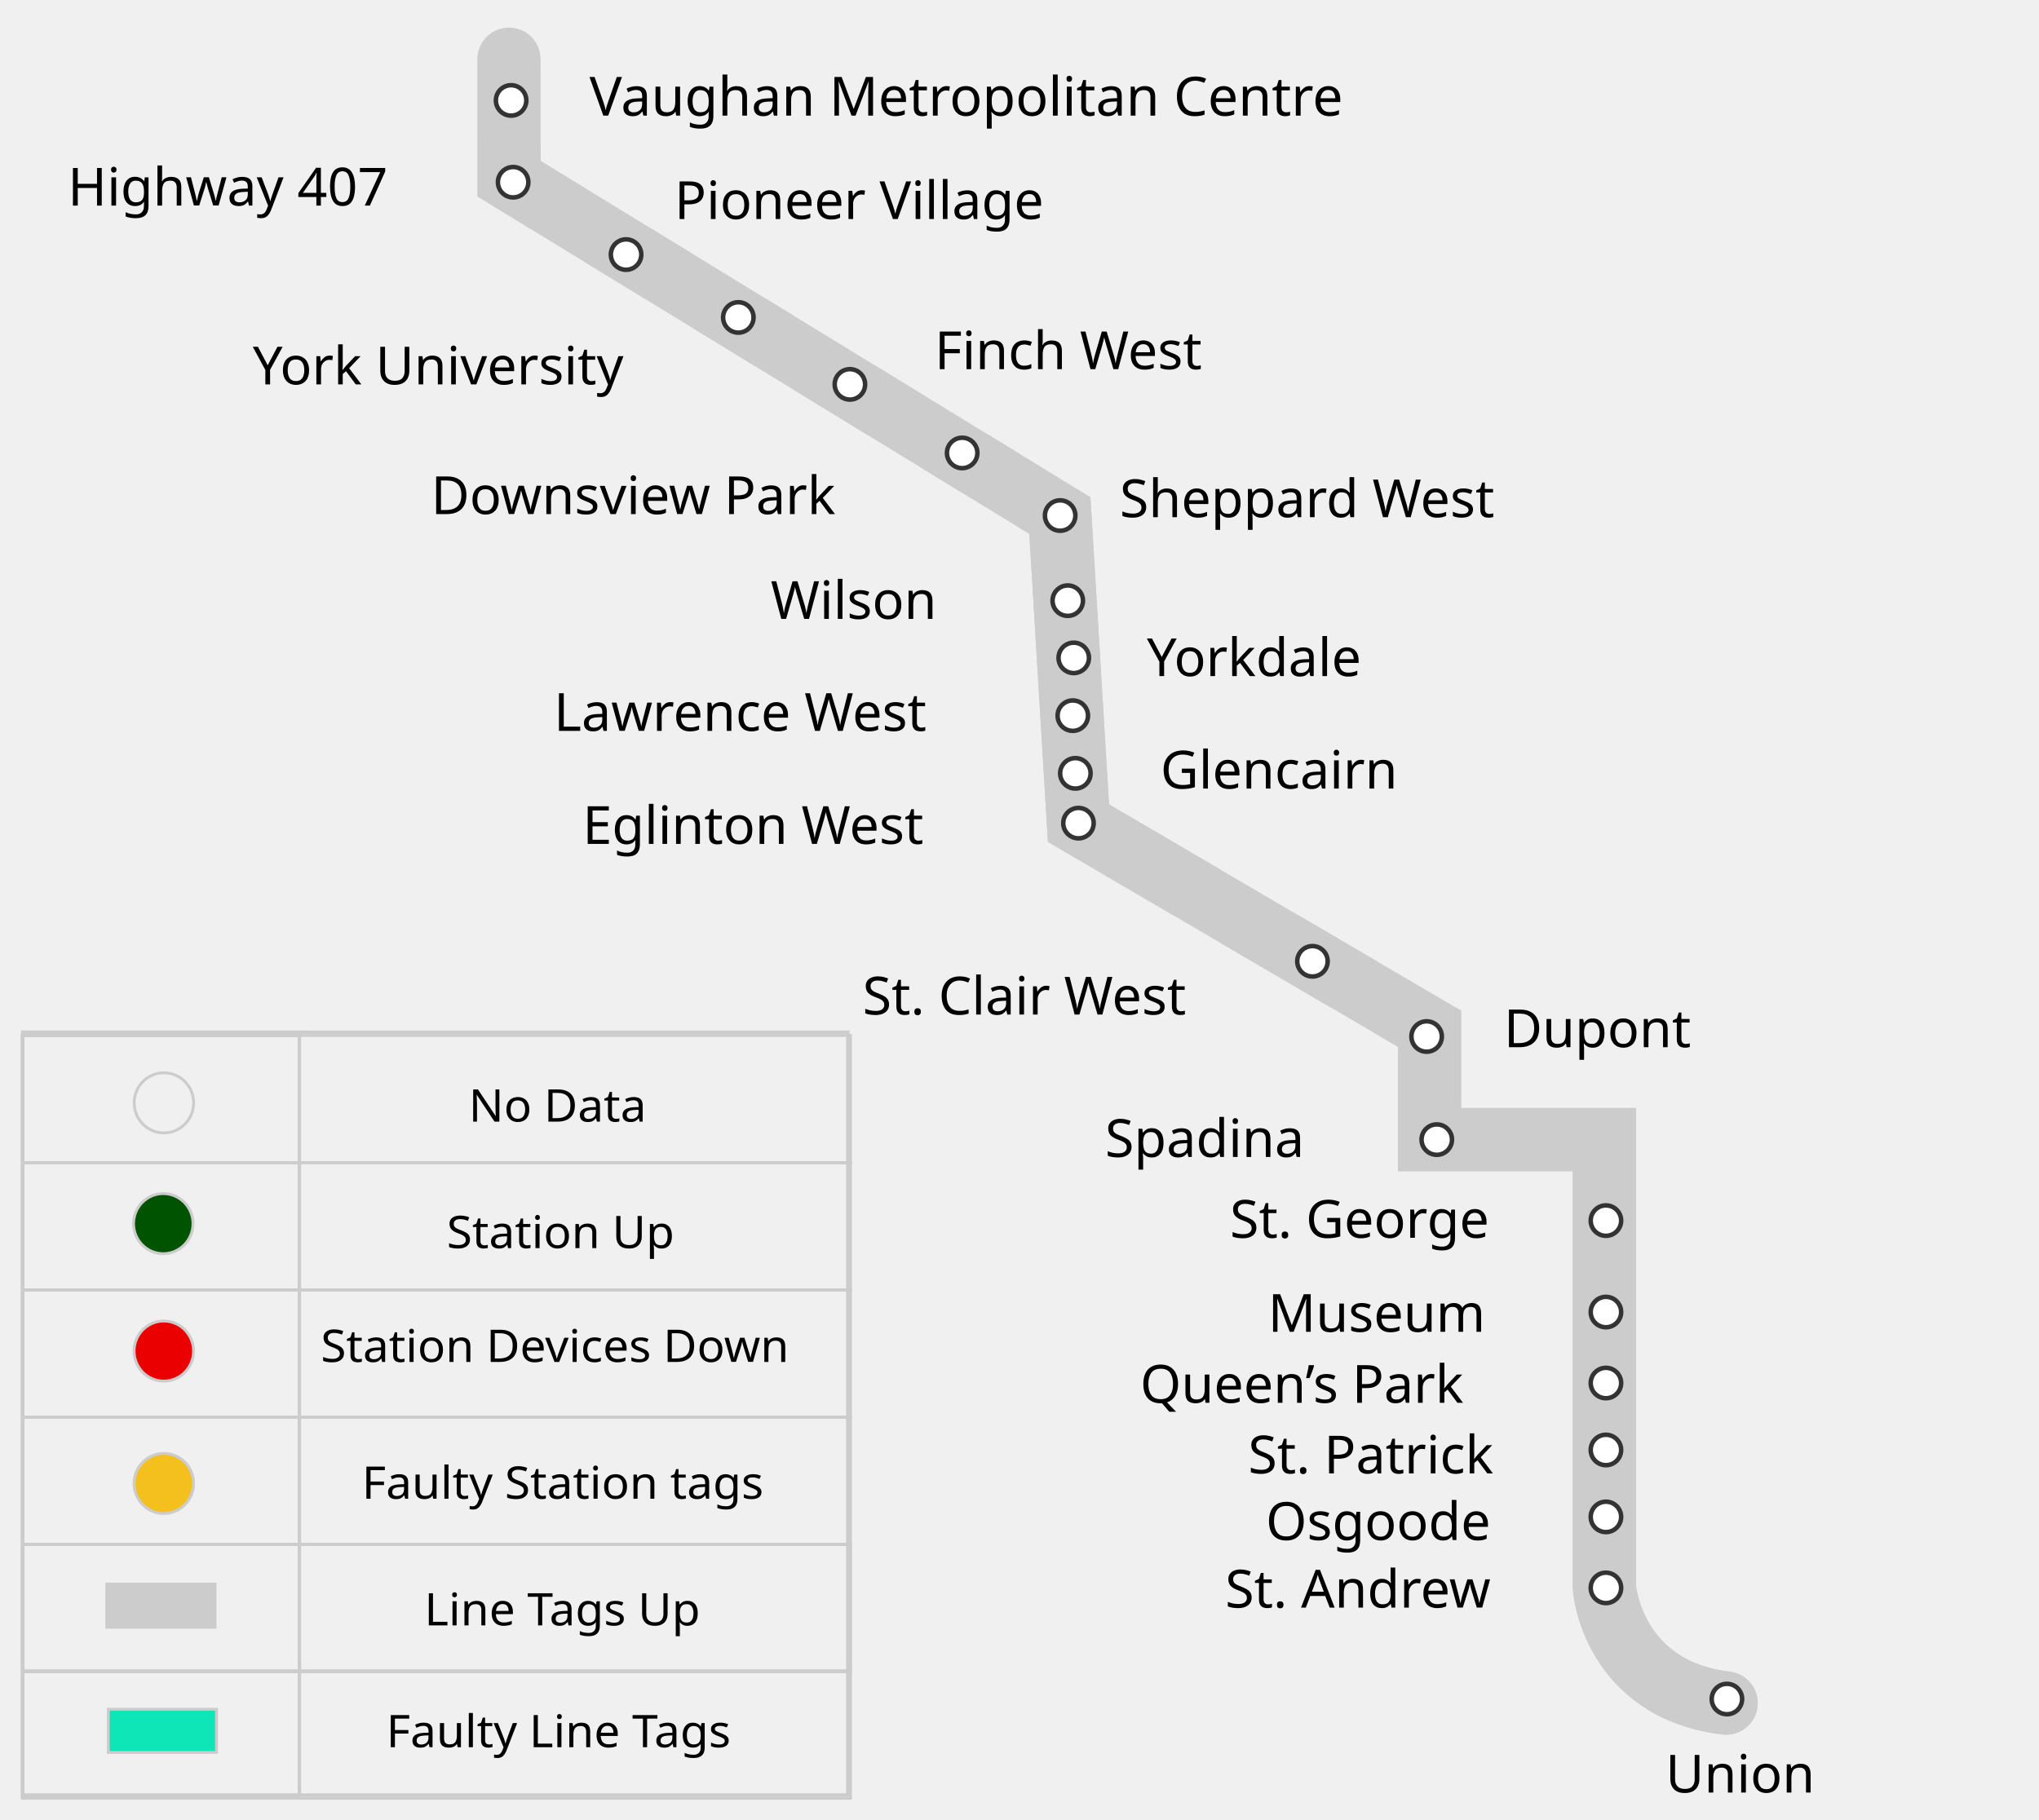
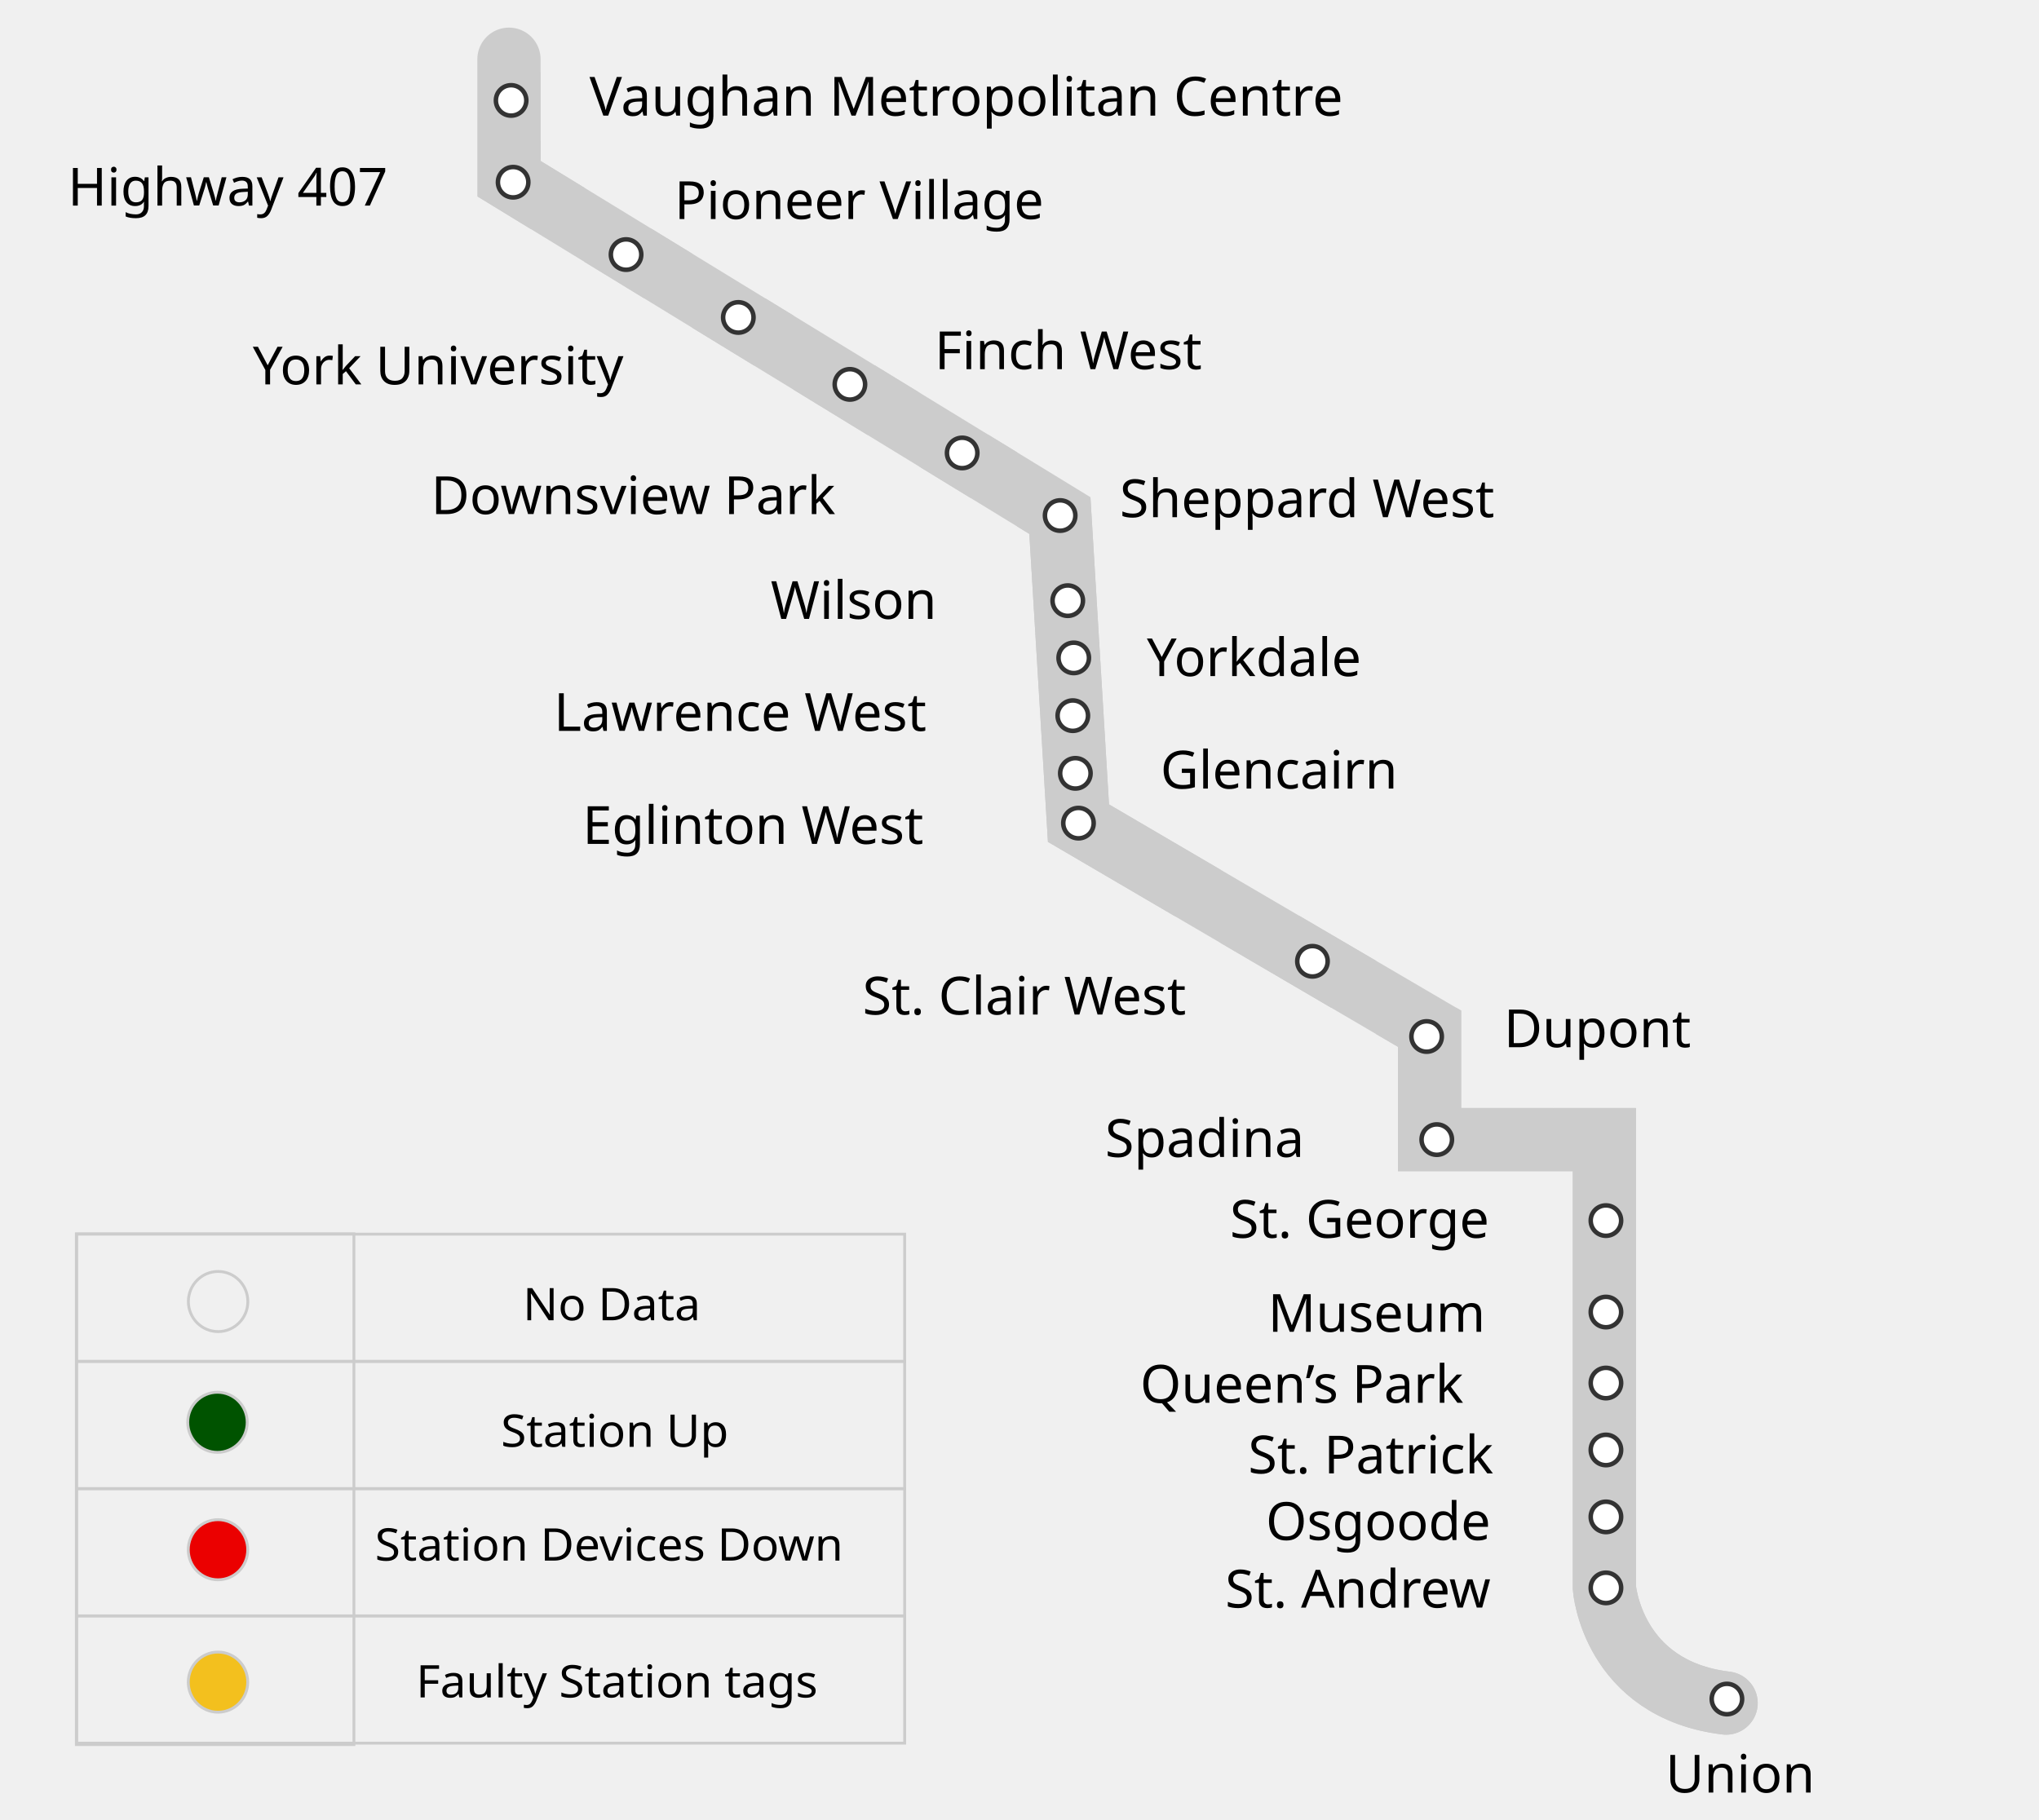
<svg xmlns="http://www.w3.org/2000/svg" version="1.1" id="Layer_1" x="0px" y="0px" width="451.477px" height="403px" viewBox="0 0 451.477 403" enable-background="new 0 0 451.477 403" xml:space="preserve">
  <defs id="defs95">
    <mask maskUnits="userSpaceOnUse" id="mask468">
      <rect style="fill:#ffd42a" id="rect470" width="20.328" height="15.186" x="105.817" y="16.058" />
    </mask>
    <clipPath clipPathUnits="userSpaceOnUse" id="clipPath696">
      <rect style="fill:#ffd42a" id="rect698" width="23.58" height="19.428" x="105.817" y="31.245" />
    </clipPath>
    <clipPath clipPathUnits="userSpaceOnUse" id="clipPath704">
      <rect style="fill:#ffd42a" id="rect706" width="23.811" height="15.422" x="129.397" y="50.673" />
    </clipPath>
    <clipPath clipPathUnits="userSpaceOnUse" id="clipPath712">
      <rect style="fill:#ffd42a" id="rect714" width="22.46" height="14.835" x="153.208" y="66.095" />
    </clipPath>
    <clipPath clipPathUnits="userSpaceOnUse" id="clipPath720">
      <rect style="fill:#ffd42a" id="rect722" width="27.921" height="15.371" x="175.668" y="80.93" />
    </clipPath>
    <clipPath clipPathUnits="userSpaceOnUse" id="clipPath728">
      <rect style="fill:#ffd42a" id="rect730" width="21.621" height="13.96" x="203.589" y="96.3" />
    </clipPath>
    <clipPath clipPathUnits="userSpaceOnUse" id="clipPath736">
      <rect style="fill:#ffd42a" id="rect738" width="20.14" height="15.08" x="225.21" y="110.26" />
    </clipPath>
    <clipPath clipPathUnits="userSpaceOnUse" id="clipPath744">
      <rect style="fill:#ffd42a" id="rect746" width="23.551" height="14.683" x="225.21" y="125.341" />
    </clipPath>
    <clipPath clipPathUnits="userSpaceOnUse" id="clipPath752">
      <rect style="fill:#ffd42a" id="rect754" width="23.128" height="12.629" x="225.21" y="140.024" />
    </clipPath>
    <clipPath clipPathUnits="userSpaceOnUse" id="clipPath760">
      <rect style="fill:#ffd42a" id="rect762" width="28.017" height="12.637" x="225.21" y="152.653" />
    </clipPath>
    <clipPath clipPathUnits="userSpaceOnUse" id="clipPath768">
      <rect style="fill:#ffd42a" id="rect770" width="29.013" height="11.654" x="225.21" y="165.29" />
    </clipPath>
    <clipPath clipPathUnits="userSpaceOnUse" id="clipPath776">
      <rect style="fill:#ffd42a" id="rect778" width="45.053" height="25.935" x="225.21" y="176.944" />
    </clipPath>
    <clipPath clipPathUnits="userSpaceOnUse" id="clipPath784">
      <rect style="fill:#ffd42a" id="rect786" width="34.442" height="20.303" x="270.263" y="202.879" />
    </clipPath>
    <clipPath clipPathUnits="userSpaceOnUse" id="clipPath792">
      <rect style="fill:#ffd42a" id="rect794" width="24.318" height="19.504" x="304.704" y="223.182" />
    </clipPath>
    <clipPath clipPathUnits="userSpaceOnUse" id="clipPath800">
      <rect style="fill:#ffd42a" id="rect802" width="39.153" height="20.3" x="304.704" y="242.685" />
    </clipPath>
    <clipPath clipPathUnits="userSpaceOnUse" id="clipPath810">
      <rect style="fill:#ffd42a" id="rect812" width="25.038" height="37.601" x="343.857" y="242.685" />
    </clipPath>
    <clipPath clipPathUnits="userSpaceOnUse" id="clipPath818">
      <rect style="fill:#ffd42a" id="rect820" width="26.431" height="19.362" x="343.857" y="280.287" />
    </clipPath>
    <clipPath clipPathUnits="userSpaceOnUse" id="clipPath826">
      <rect style="fill:#ffd42a" id="rect828" width="23.973" height="14.342" x="343.857" y="299.649" />
    </clipPath>
    <clipPath clipPathUnits="userSpaceOnUse" id="clipPath834">
      <rect style="fill:#ffd42a" id="rect836" width="26.164" height="15.457" x="343.857" y="313.991" />
    </clipPath>
    <clipPath clipPathUnits="userSpaceOnUse" id="clipPath842">
      <rect style="fill:#ffd42a" id="rect844" width="26.052" height="15.4" x="343.857" y="329.448" />
    </clipPath>
    <clipPath clipPathUnits="userSpaceOnUse" id="clipPath850">
      <rect style="fill:#ffd42a" id="rect852" width="39.676" height="22.66" x="343.857" y="344.848" />
    </clipPath>
    <clipPath clipPathUnits="userSpaceOnUse" id="clipPath858">
      <rect style="fill:#ffd42a" id="rect860" width="45.782" height="17.585" x="343.857" y="367.508" />
    </clipPath>
  </defs>
  <path fill="none" stroke="#cccccc" stroke-width="14" stroke-linecap="round" stroke-miterlimit="10" d="m 112.696,13.114 v 26.453 l 121.982,74.61 4.117,68.125 77.736,45.531 v 24.56 h 38.715 v 99.279 c 0,0 1.703,22.45 26.949,25.514" id="path2" style="display:inline" />
  <text id="highway_407_txt" transform="matrix(1 0 0 1 15.0283 45.5273)" font-family="'MyriadPro-Regular'" font-size="11.679">Highway 407</text>
  <text id="york_university_txt" transform="matrix(1 0 0 1 55.9736 85.1318)" font-family="'MyriadPro-Regular'" font-size="11.679">York University</text>
  <text id="downsview_park_txt" transform="matrix(1 0 0 1 95.4551 113.8555)" font-family="'MyriadPro-Regular'" font-size="11.679">Downsview Park</text>
  <text id="wilson_txt" transform="matrix(1 0 0 1 170.6484 137.0654)" font-family="'MyriadPro-Regular'" font-size="11.679">Wilson</text>
  <text id="lawrence_west_txt" transform="matrix(1 0 0 1 122.6436 161.8711)" font-family="'MyriadPro-Regular'" font-size="11.679">Lawrence West</text>
  <text id="eglinton_west_txt" transform="matrix(1 0 0 1 129.0078 186.9014)" font-family="'MyriadPro-Regular'" font-size="11.679">Eglinton West</text>
  <text id="st_clair_west_txt" transform="matrix(1 0 0 1 190.9902 224.6914)" font-family="'MyriadPro-Regular'" font-size="11.679">St. Clair West</text>
  <text id="spadina_txt" transform="matrix(1 0 0 1 244.686 256.2373)" font-family="'MyriadPro-Regular'" font-size="11.679">Spadina</text>
  <text id="st_george_txt" transform="matrix(1 0 0 1 272.3267 274.1406)" font-family="'MyriadPro-Regular'" font-size="11.679">St. George</text>
  <text id="museum_txt" transform="matrix(1 0 0 1 280.7642 294.9561)" font-family="'MyriadPro-Regular'" font-size="11.679">Museum</text>
  <text id="queens_park_txt" transform="matrix(1 0 0 1 252.4399 310.6777)" font-family="'MyriadPro-Regular'" font-size="11.679">Queen’s Park</text>
  <text id="st_patrick_txt" transform="matrix(1 0 0 1 276.3677 326.3213)" font-family="'MyriadPro-Regular'" font-size="11.679">St. Patrick</text>
  <text id="osgoode_txt" transform="matrix(1 0 0 1 280.2661 341.0713)" font-family="'MyriadPro-Regular'" font-size="11.679">Osgoode</text>
  <text id="st_andrew_txt" transform="matrix(1 0 0 1 271.2778 356.0439)" font-family="'MyriadPro-Regular'" font-size="11.679">St. Andrew</text>
  <text id="union_txt" transform="matrix(1 0 0 1 368.8032 396.9951)" font-family="'MyriadPro-Regular'" font-size="11.679">Union</text>
  <text id="glencairn_txt" transform="translate(256.936,174.6465)" font-family="MyriadPro-Regular" font-size="11.679px" style="display:inline">Glencairn</text>
  <text id="yorkdale_txt" transform="translate(253.9341,149.7383)" font-family="MyriadPro-Regular" font-size="11.679px" style="display:inline">Yorkdale</text>
  <text id="sheppardwest_txt" transform="translate(247.9341,114.5469)" font-family="MyriadPro-Regular" font-size="11.679px" style="display:inline">Sheppard West</text>
  <text id="finch_west_txt" transform="translate(206.9609,81.7617)" font-family="MyriadPro-Regular" font-size="11.679px" style="display:inline">Finch West</text>
  <text id="pioneer_village_txt" transform="translate(149.3525,48.5078)" font-family="MyriadPro-Regular" font-size="11.679px" style="display:inline">Pioneer Village</text>
  <text id="voughan_metropolitan_centre_txt" transform="translate(130.5273,25.6133)" font-family="MyriadPro-Semibold" font-size="11.979px" style="display:inline">Vaughan Metropolitan Centre</text>
  <text id="dupont_txt" transform="translate(332.9907,231.9277)" font-family="MyriadPro-Regular" font-size="11.679px" style="display:inline">Dupont</text>
  <g id="layer1">
    <path fill="none" stroke="#cccccc" stroke-width="14" stroke-linecap="round" stroke-miterlimit="10" d="m 112.696,13.114 v 26.453 l 121.982,74.61 4.117,68.125 77.736,45.531 v 24.56 h 38.715 v 99.279 c 0,0 1.703,22.45 26.949,25.514" id="VMC" style="display:inline" mask="url(#mask468)" />
    <path fill="none" stroke="#cccccc" stroke-width="14" stroke-linecap="round" stroke-miterlimit="10" d="m 112.696,13.114 v 26.453 l 121.982,74.61 4.117,68.125 77.736,45.531 v 24.56 h 38.715 v 99.279 c 0,0 1.703,22.45 26.949,25.514" id="407" style="display:inline" clip-path="url(#clipPath696)" />
    <path fill="none" stroke="#cccccc" stroke-width="14" stroke-linecap="round" stroke-miterlimit="10" d="m 112.696,13.114 v 26.453 l 121.982,74.61 4.117,68.125 77.736,45.531 v 24.56 h 38.715 v 99.279 c 0,0 1.703,22.45 26.949,25.514" id="PNV" style="display:inline" clip-path="url(#clipPath704)" />
    <path fill="none" stroke="#cccccc" stroke-width="14" stroke-linecap="round" stroke-miterlimit="10" d="m 112.696,13.114 v 26.453 l 121.982,74.61 4.117,68.125 77.736,45.531 v 24.56 h 38.715 v 99.279 c 0,0 1.703,22.45 26.949,25.514" id="YKU" style="display:inline" clip-path="url(#clipPath712)" />
    <path fill="none" stroke="#cccccc" stroke-width="14" stroke-linecap="round" stroke-miterlimit="10" d="m 112.696,13.114 v 26.453 l 121.982,74.61 4.117,68.125 77.736,45.531 v 24.56 h 38.715 v 99.279 c 0,0 1.703,22.45 26.949,25.514" id="FNW" style="display:inline" clip-path="url(#clipPath720)" />
    <path fill="none" stroke="#cccccc" stroke-width="14" stroke-linecap="round" stroke-miterlimit="10" d="m 112.696,13.114 v 26.453 l 121.982,74.61 4.117,68.125 77.736,45.531 v 24.56 h 38.715 v 99.279 c 0,0 1.703,22.45 26.949,25.514" id="DWP" style="display:inline" clip-path="url(#clipPath728)" />
    <path fill="none" stroke="#cccccc" stroke-width="14" stroke-linecap="round" stroke-miterlimit="10" d="m 112.696,13.114 v 26.453 l 121.982,74.61 4.117,68.125 77.736,45.531 v 24.56 h 38.715 v 99.279 c 0,0 1.703,22.45 26.949,25.514" id="SHW" style="display:inline" clip-path="url(#clipPath736)" />
    <path fill="none" stroke="#cccccc" stroke-width="14" stroke-linecap="round" stroke-miterlimit="10" d="m 112.696,13.114 v 26.453 l 121.982,74.61 4.117,68.125 77.736,45.531 v 24.56 h 38.715 v 99.279 c 0,0 1.703,22.45 26.949,25.514" id="WIL" style="display:inline" clip-path="url(#clipPath744)" />
    <path fill="none" stroke="#cccccc" stroke-width="14" stroke-linecap="round" stroke-miterlimit="10" d="m 112.696,13.114 v 26.453 l 121.982,74.61 4.117,68.125 77.736,45.531 v 24.56 h 38.715 v 99.279 c 0,0 1.703,22.45 26.949,25.514" id="YKD" style="display:inline" clip-path="url(#clipPath752)" />
    <path fill="none" stroke="#cccccc" stroke-width="14" stroke-linecap="round" stroke-miterlimit="10" d="m 112.696,13.114 v 26.453 l 121.982,74.61 4.117,68.125 77.736,45.531 v 24.56 h 38.715 v 99.279 c 0,0 1.703,22.45 26.949,25.514" id="LWW" style="display:inline" clip-path="url(#clipPath760)" />
    <path fill="none" stroke="#cccccc" stroke-width="14" stroke-linecap="round" stroke-miterlimit="10" d="m 112.696,13.114 v 26.453 l 121.982,74.61 4.117,68.125 77.736,45.531 v 24.56 h 38.715 v 99.279 c 0,0 1.703,22.45 26.949,25.514" id="GLN" style="display:inline" clip-path="url(#clipPath768)" />
    <path fill="none" stroke="#cccccc" stroke-width="14" stroke-linecap="round" stroke-miterlimit="10" d="m 112.696,13.114 v 26.453 l 121.982,74.61 4.117,68.125 77.736,45.531 v 24.56 h 38.715 v 99.279 c 0,0 1.703,22.45 26.949,25.514" id="CED" style="display:inline" clip-path="url(#clipPath776)" />
    <path fill="none" stroke="#cccccc" stroke-width="14" stroke-linecap="round" stroke-miterlimit="10" d="m 112.696,13.114 v 26.453 l 121.982,74.61 4.117,68.125 77.736,45.531 v 24.56 h 38.715 v 99.279 c 0,0 1.703,22.45 26.949,25.514" id="SCW" style="display:inline" clip-path="url(#clipPath784)" />
    <path fill="none" stroke="#cccccc" stroke-width="14" stroke-linecap="round" stroke-miterlimit="10" d="m 112.696,13.114 v 26.453 l 121.982,74.61 4.117,68.125 77.736,45.531 v 24.56 h 38.715 v 99.279 c 0,0 1.703,22.45 26.949,25.514" id="DUP" style="display:inline" clip-path="url(#clipPath792)" />
    <path fill="none" stroke="#cccccc" stroke-width="14" stroke-linecap="round" stroke-miterlimit="10" d="m 112.696,13.114 v 26.453 l 121.982,74.61 4.117,68.125 77.736,45.531 v 24.56 h 38.715 v 99.279 c 0,0 1.703,22.45 26.949,25.514" id="SPA" style="display:inline" clip-path="url(#clipPath800)" />
    <path fill="none" stroke="#cccccc" stroke-width="14" stroke-linecap="round" stroke-miterlimit="10" d="m 112.696,13.114 v 26.453 l 121.982,74.61 4.117,68.125 77.736,45.531 v 24.56 h 38.715 v 99.279 c 0,0 1.703,22.45 26.949,25.514" id="STG" style="display:inline" clip-path="url(#clipPath810)" />
    <path fill="none" stroke="#cccccc" stroke-width="14" stroke-linecap="round" stroke-miterlimit="10" d="m 112.696,13.114 v 26.453 l 121.982,74.61 4.117,68.125 77.736,45.531 v 24.56 h 38.715 v 99.279 c 0,0 1.703,22.45 26.949,25.514" id="MUS" style="display:inline" clip-path="url(#clipPath818)" />
    <path fill="none" stroke="#cccccc" stroke-width="14" stroke-linecap="round" stroke-miterlimit="10" d="m 112.696,13.114 v 26.453 l 121.982,74.61 4.117,68.125 77.736,45.531 v 24.56 h 38.715 v 99.279 c 0,0 1.703,22.45 26.949,25.514" id="QNP" style="display:inline" clip-path="url(#clipPath826)" />
    <path fill="none" stroke="#cccccc" stroke-width="14" stroke-linecap="round" stroke-miterlimit="10" d="m 112.696,13.114 v 26.453 l 121.982,74.61 4.117,68.125 77.736,45.531 v 24.56 h 38.715 v 99.279 c 0,0 1.703,22.45 26.949,25.514" id="STP" style="display:inline" clip-path="url(#clipPath834)" />
    <path fill="none" stroke="#cccccc" stroke-width="14" stroke-linecap="round" stroke-miterlimit="10" d="m 112.696,13.114 v 26.453 l 121.982,74.61 4.117,68.125 77.736,45.531 v 24.56 h 38.715 v 99.279 c 0,0 1.703,22.45 26.949,25.514" id="OSG" style="display:inline" clip-path="url(#clipPath842)" />
    <path fill="none" stroke="#cccccc" stroke-width="14" stroke-linecap="round" stroke-miterlimit="10" d="m 112.696,13.114 v 26.453 l 121.982,74.61 4.117,68.125 77.736,45.531 v 24.56 h 38.715 v 99.279 c 0,0 1.703,22.45 26.949,25.514" id="STA" style="display:inline" clip-path="url(#clipPath850)" />
    <path fill="none" stroke="#cccccc" stroke-width="14" stroke-linecap="round" stroke-miterlimit="10" d="m 112.696,13.114 v 26.453 l 121.982,74.61 4.117,68.125 77.736,45.531 v 24.56 h 38.715 v 99.279 c 0,0 1.703,22.45 26.949,25.514" id="UNI" style="display:inline" clip-path="url(#clipPath858)" />
-     <rect style="fill:none;stroke:#cccccc;stroke-width:0.761" id="rect1118" width="182.693" height="168.95" x="5.041" y="228.599" />
-     <rect style="fill:none;stroke:#cccccc;stroke-width:0.76" id="rect1653" width="61.319" height="168.647" x="4.978" y="229.328" />
-     <rect style="fill:none;stroke:#cccccc;stroke-width:0.634" id="rect1655" width="183.335" height="28.183" x="4.978" y="229.328" />
-     <rect style="fill:none;stroke:#cccccc;stroke-width:0.634" id="rect1737" width="183.335" height="28.183" x="4.978" y="285.694" />
-     <rect style="fill:none;stroke:#cccccc;stroke-width:0.634" id="rect1741" width="183.335" height="28.183" x="4.978" y="257.511" />
-     <rect style="fill:none;stroke:#cccccc;stroke-width:0.634" id="rect1743" width="183.335" height="28.183" x="4.979" y="342.06" />
-     <rect style="fill:none;stroke:#cccccc;stroke-width:0.632" id="rect1745" width="183.337" height="28.021" x="4.977" y="342.06" />
-     <ellipse style="fill:none;fill-opacity:0;stroke:#cccccc;stroke-width:0.634" id="path1817" cx="36.293" cy="244.254" rx="6.584" ry="6.658" />
-     <ellipse style="fill:#005300;fill-opacity:1;stroke:#cccccc;stroke-width:0.634" id="path1817-3" cx="36.152" cy="271.001" rx="6.584" ry="6.658" />
-     <ellipse style="fill:#eb0000;fill-opacity:1;stroke:#cccccc;stroke-width:0.634" id="path1817-6" cx="36.27" cy="299.221" rx="6.584" ry="6.658" />
-     <ellipse style="fill:#f3c01e;fill-opacity:1;stroke:#cccccc;stroke-width:0.634" id="path1817-7" cx="36.27" cy="328.544" rx="6.584" ry="6.658" />
-     <rect style="fill:none;stroke:#cccccc;stroke-width:0.634" id="rect1743-3" width="183.335" height="28.183" x="4.979" y="370.08" />
-     <rect style="fill:none;stroke:#cccccc;stroke-width:0.634" id="rect7959" width="183.335" height="28.183" x="4.979" y="313.876" />
-     <text class="mainSubwayview" id="dupont_txt-8-04" font-family="MyriadPro-Regular" font-size="78" style="font-size:10.111px;display:inline;fill:#000000;stroke-width:0.144" x="79.044" y="336.485" transform="scale(1.013724,0.9864613)">Faulty Station tags</text>
-     <text class="mainSubwayview" id="dupont_txt-8-4" font-family="MyriadPro-Regular" font-size="78" style="font-size:10.111px;display:inline;fill:#000000;stroke-width:0.144" x="92.685" y="364.921" transform="scale(1.013724,0.9864613)">Line Tags Up</text>
-     <text class="mainSubwayview" id="dupont_txt-8-44" font-family="MyriadPro-Regular" font-size="78" style="font-size:10.111px;display:inline;fill:#000000;stroke-width:0.144" x="84.373" y="392.274" transform="scale(1.013724,0.9864613)">Faulty Line Tags</text>
-     <text class="mainSubwayview" id="text8094-7" font-family="MyriadPro-Regular" font-size="78" style="font-size:10.111px;display:inline;fill:#000000;stroke-width:0.144" x="70.063" y="305.768" transform="scale(1.013724,0.9864613)">Station Devices Down</text>
-     <text class="mainSubwayview" id="text8096-6" font-family="MyriadPro-Regular" font-size="78" style="font-size:10.111px;display:inline;fill:#000000;stroke-width:0.144" x="102.371" y="251.815" transform="scale(1.013724,0.9864613)">No Data</text>
-     <text class="mainSubwayview" id="text8098-3" font-family="MyriadPro-Regular" font-size="78" style="font-size:10.111px;display:inline;fill:#000000;stroke-width:0.144" x="97.578" y="280.219" transform="scale(1.013724,0.9864613)">Station Up</text>
-     <rect style="fill:#cccccc;fill-opacity:1;stroke:#cccccc;stroke-width:0.634" id="rect1139" width="23.964" height="9.575" x="23.647" y="350.811" />
-     <rect style="fill:#0ee6b7;fill-opacity:1;stroke:#cccccc;stroke-width:0.634" id="rect1139-3" width="23.964" height="9.575" x="23.978" y="378.544" />
+     <rect style="display:none;fill:none;stroke:#cccccc;stroke-width:0.761" id="rect1118" width="182.693" height="168.95" x="5.041" y="228.599" />
+     <rect style="display:inline;fill:none;stroke:#cccccc;stroke-width:0.623" id="rect1653" width="61.456" height="113.12" x="16.909" y="273.26" />
+     <rect style="fill:none;stroke:#cccccc;stroke-width:0.634" id="rect1655" width="183.335" height="28.183" x="16.978" y="273.328" />
+     <rect style="fill:none;stroke:#cccccc;stroke-width:0.634" id="rect1737" width="183.335" height="28.183" x="16.978" y="329.694" />
+     <rect style="fill:none;stroke:#cccccc;stroke-width:0.634" id="rect1741" width="183.335" height="28.183" x="16.978" y="301.511" />
+     <rect style="display:none;fill:none;stroke:#cccccc;stroke-width:0.634" id="rect1743" width="183.335" height="28.183" x="4.979" y="342.06" />
+     <rect style="display:none;fill:none;stroke:#cccccc;stroke-width:0.632" id="rect1745" width="183.337" height="28.021" x="4.977" y="342.06" />
+     <ellipse style="fill:none;fill-opacity:0;stroke:#cccccc;stroke-width:0.634" id="path1817" cx="48.293" cy="288.254" rx="6.584" ry="6.658" />
+     <ellipse style="fill:#005300;fill-opacity:1;stroke:#cccccc;stroke-width:0.634" id="path1817-3" cx="48.152" cy="315.001" rx="6.584" ry="6.658" />
+     <ellipse style="fill:#eb0000;fill-opacity:1;stroke:#cccccc;stroke-width:0.634" id="path1817-6" cx="48.27" cy="343.221" rx="6.584" ry="6.658" />
+     <ellipse style="fill:#f3c01e;fill-opacity:1;stroke:#cccccc;stroke-width:0.634" id="path1817-7" cx="48.27" cy="372.544" rx="6.584" ry="6.658" />
+     <rect style="display:none;fill:none;stroke:#cccccc;stroke-width:0.634" id="rect1743-3" width="183.335" height="28.183" x="4.979" y="370.08" />
+     <rect style="fill:none;stroke:#cccccc;stroke-width:0.634" id="rect7959" width="183.335" height="28.183" x="16.979" y="357.876" />
+     <text class="mainSubwayview" id="dupont_txt-8-04" font-family="MyriadPro-Regular" font-size="78" style="font-size:10.111px;display:inline;fill:#000000;stroke-width:0.144" x="90.881" y="381.089" transform="scale(1.013724,0.9864613)">Faulty Station tags</text>
+     <text class="mainSubwayview" id="dupont_txt-8-4" font-family="MyriadPro-Regular" font-size="78" style="font-size:10.111px;display:none;fill:#000000;stroke-width:0.144" x="92.685" y="364.921" transform="scale(1.013724,0.9864613)">Line Tags Up</text>
+     <text class="mainSubwayview" id="dupont_txt-8-44" font-family="MyriadPro-Regular" font-size="78" style="font-size:10.111px;display:none;fill:#000000;stroke-width:0.144" x="84.373" y="392.274" transform="scale(1.013724,0.9864613)">Faulty Line Tags</text>
+     <text class="mainSubwayview" id="text8094-7" font-family="MyriadPro-Regular" font-size="78" style="font-size:10.111px;display:inline;fill:#000000;stroke-width:0.144" x="81.9" y="350.372" transform="scale(1.013724,0.9864613)">Station Devices Down</text>
+     <text class="mainSubwayview" id="text8096-6" font-family="MyriadPro-Regular" font-size="78" style="font-size:10.111px;display:inline;fill:#000000;stroke-width:0.144" x="114.209" y="296.418" transform="scale(1.013724,0.9864613)">No Data</text>
+     <text class="mainSubwayview" id="text8098-3" font-family="MyriadPro-Regular" font-size="78" style="font-size:10.111px;display:inline;fill:#000000;stroke-width:0.144" x="109.415" y="324.822" transform="scale(1.013724,0.9864613)">Station Up</text>
+     <rect style="display:none;fill:#cccccc;fill-opacity:1;stroke:#cccccc;stroke-width:0.634" id="rect1139" width="23.964" height="9.575" x="23.647" y="350.811" />
+     <rect style="display:none;fill:#0ee6b7;fill-opacity:1;stroke:#cccccc;stroke-width:0.634" id="rect1139-3" width="23.964" height="9.575" x="23.978" y="378.544" />
  </g>
  <g id="layer2" style="display:inline">
    <circle id="wilson" fill="#ffffff" stroke="#333333" stroke-linecap="round" stroke-miterlimit="10" cx="236.424" cy="133.031" r="3.37">
</circle>
    <circle id="lawrence_west" fill="#ffffff" stroke="#333333" stroke-linecap="round" stroke-miterlimit="10" cx="237.54" cy="158.498" r="3.369">
</circle>
    <circle id="glencairn" fill="#ffffff" stroke="#333333" stroke-linecap="round" stroke-miterlimit="10" cx="238.11" cy="171.273" r="3.37">
</circle>
    <circle id="yorkdale" fill="#ffffff" stroke="#333333" stroke-linecap="round" stroke-miterlimit="10" cx="237.749" cy="145.703" r="3.369">
</circle>
    <circle id="eglinton_west" fill="#ffffff" stroke="#333333" stroke-linecap="round" stroke-miterlimit="10" cx="238.795" cy="182.301" r="3.369">
</circle>
    <circle id="sheppardwest" fill="#ffffff" stroke="#333333" stroke-linecap="round" stroke-miterlimit="10" cx="234.738" cy="114.177" r="3.369">
</circle>
    <circle id="downsview_park" fill="#ffffff" stroke="#333333" stroke-linecap="round" stroke-miterlimit="10" cx="213.042" cy="100.314" r="3.369">
</circle>
    <circle id="finch_west" fill="#ffffff" stroke="#333333" stroke-linecap="round" stroke-miterlimit="10" cx="188.186" cy="85.128" r="3.369">
</circle>
    <circle id="york_university" fill="#ffffff" stroke="#333333" stroke-linecap="round" stroke-miterlimit="10" cx="163.48" cy="70.304" r="3.369">
</circle>
    <circle id="spadina" fill="#ffffff" stroke="#333333" stroke-linecap="round" stroke-miterlimit="10" cx="318.131" cy="252.391" r="3.369">
</circle>
    <circle id="st_clair_west" fill="#ffffff" stroke="#333333" stroke-linecap="round" stroke-miterlimit="10" cx="290.604" cy="212.898" r="3.369">
</circle>
    <circle id="st_george" fill="#ffffff" stroke="#333333" stroke-linecap="round" stroke-miterlimit="10" cx="355.586" cy="270.33" r="3.369">
</circle>
    <circle id="museum" fill="#ffffff" stroke="#333333" stroke-linecap="round" stroke-miterlimit="10" cx="355.586" cy="290.582" r="3.369">
</circle>
    <circle id="queens_park" fill="#ffffff" stroke="#333333" stroke-linecap="round" stroke-miterlimit="10" cx="355.586" cy="306.303" r="3.369">
</circle>
    <circle id="pioneer_village" fill="#ffffff" stroke="#333333" stroke-linecap="round" stroke-miterlimit="10" cx="138.624" cy="56.379" r="3.369">
</circle>
    <circle id="highway_407" fill="#ffffff" stroke="#333333" stroke-linecap="round" stroke-miterlimit="10" cx="113.619" cy="40.357" r="3.369">
</circle>
    <circle id="st_patrick" fill="#ffffff" stroke="#333333" stroke-linecap="round" stroke-miterlimit="10" cx="355.586" cy="321.126" r="3.369">
</circle>
    <circle id="dupont" fill="#ffffff" stroke="#333333" stroke-linecap="round" stroke-miterlimit="10" cx="315.885" cy="229.557" r="3.369">
</circle>
    <circle id="osgoode" fill="#ffffff" stroke="#333333" stroke-linecap="round" stroke-miterlimit="10" cx="355.586" cy="335.949" r="3.369">
</circle>
    <circle id="st_andrew" fill="#ffffff" stroke="#333333" stroke-linecap="round" stroke-miterlimit="10" cx="355.586" cy="351.67" r="3.369">
</circle>
    <circle id="union" fill="#ffffff" stroke="#333333" stroke-linecap="round" stroke-miterlimit="10" cx="382.375" cy="376.288" r="3.369">
</circle>
    <circle id="voughan_metropolitan_centre" fill="#ffffff" stroke="#333333" stroke-linecap="round" stroke-miterlimit="10" cx="113.169" cy="22.24" r="3.369">
</circle>
  </g>
</svg>
